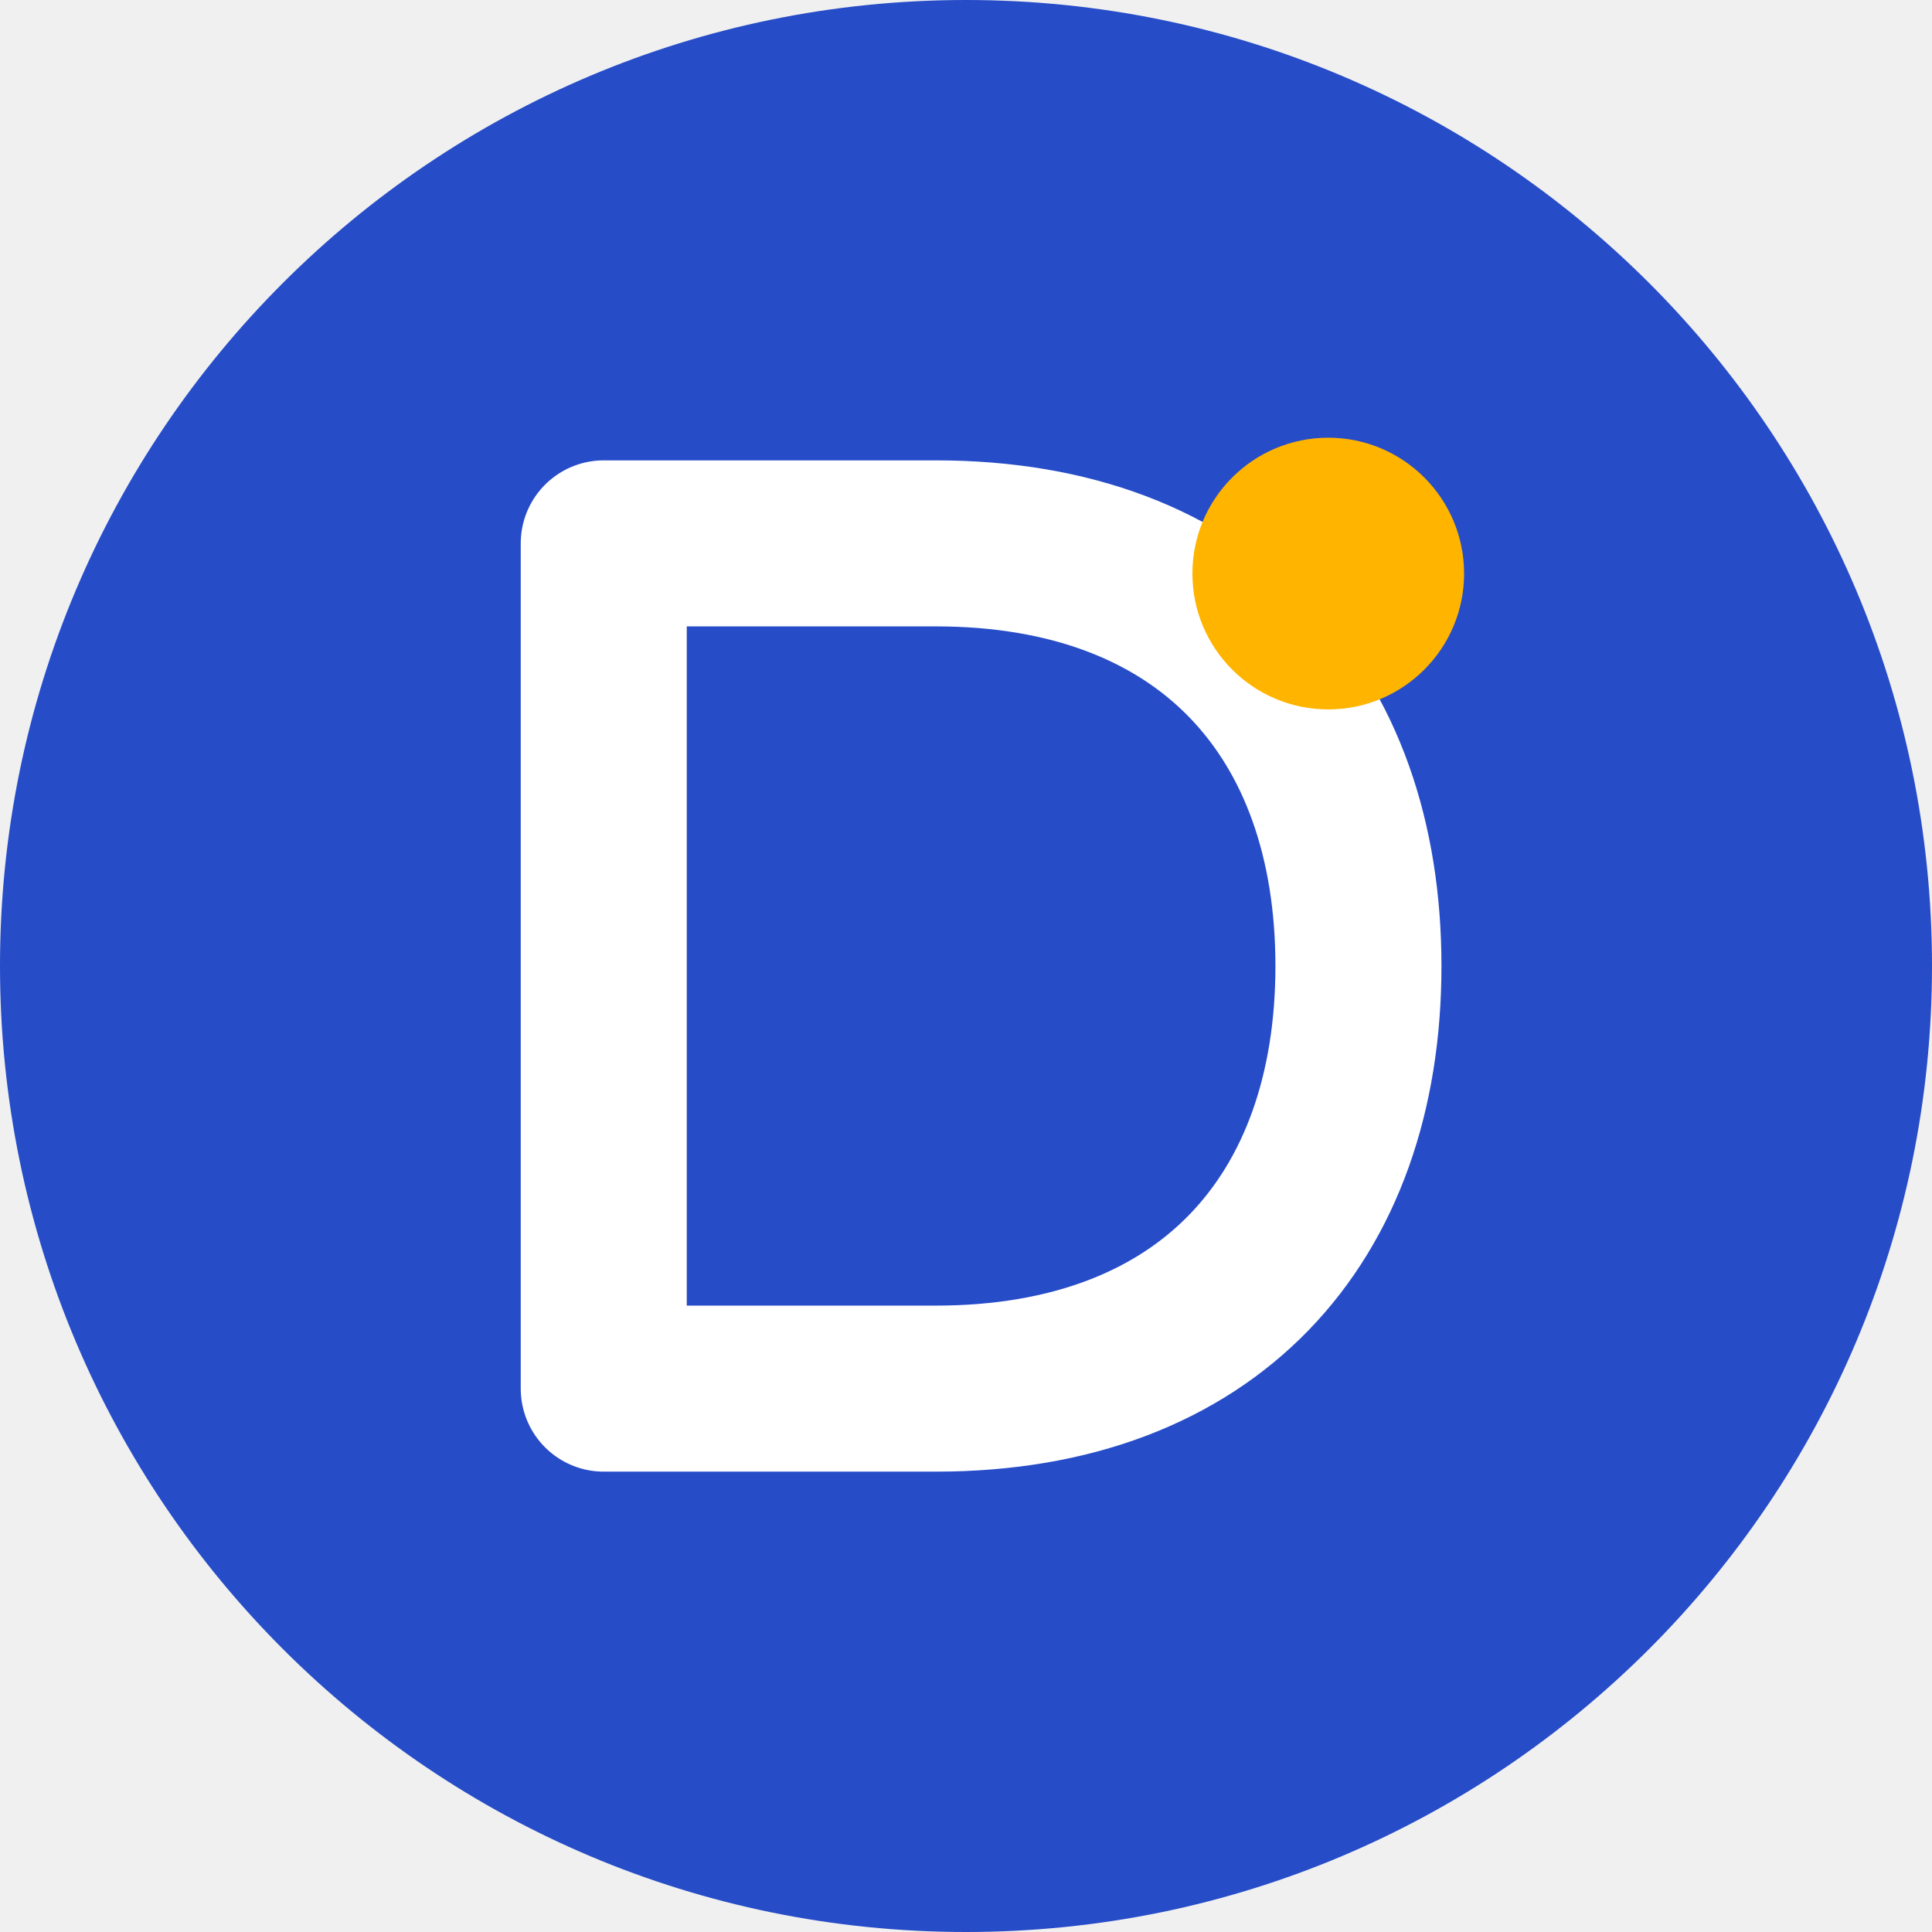
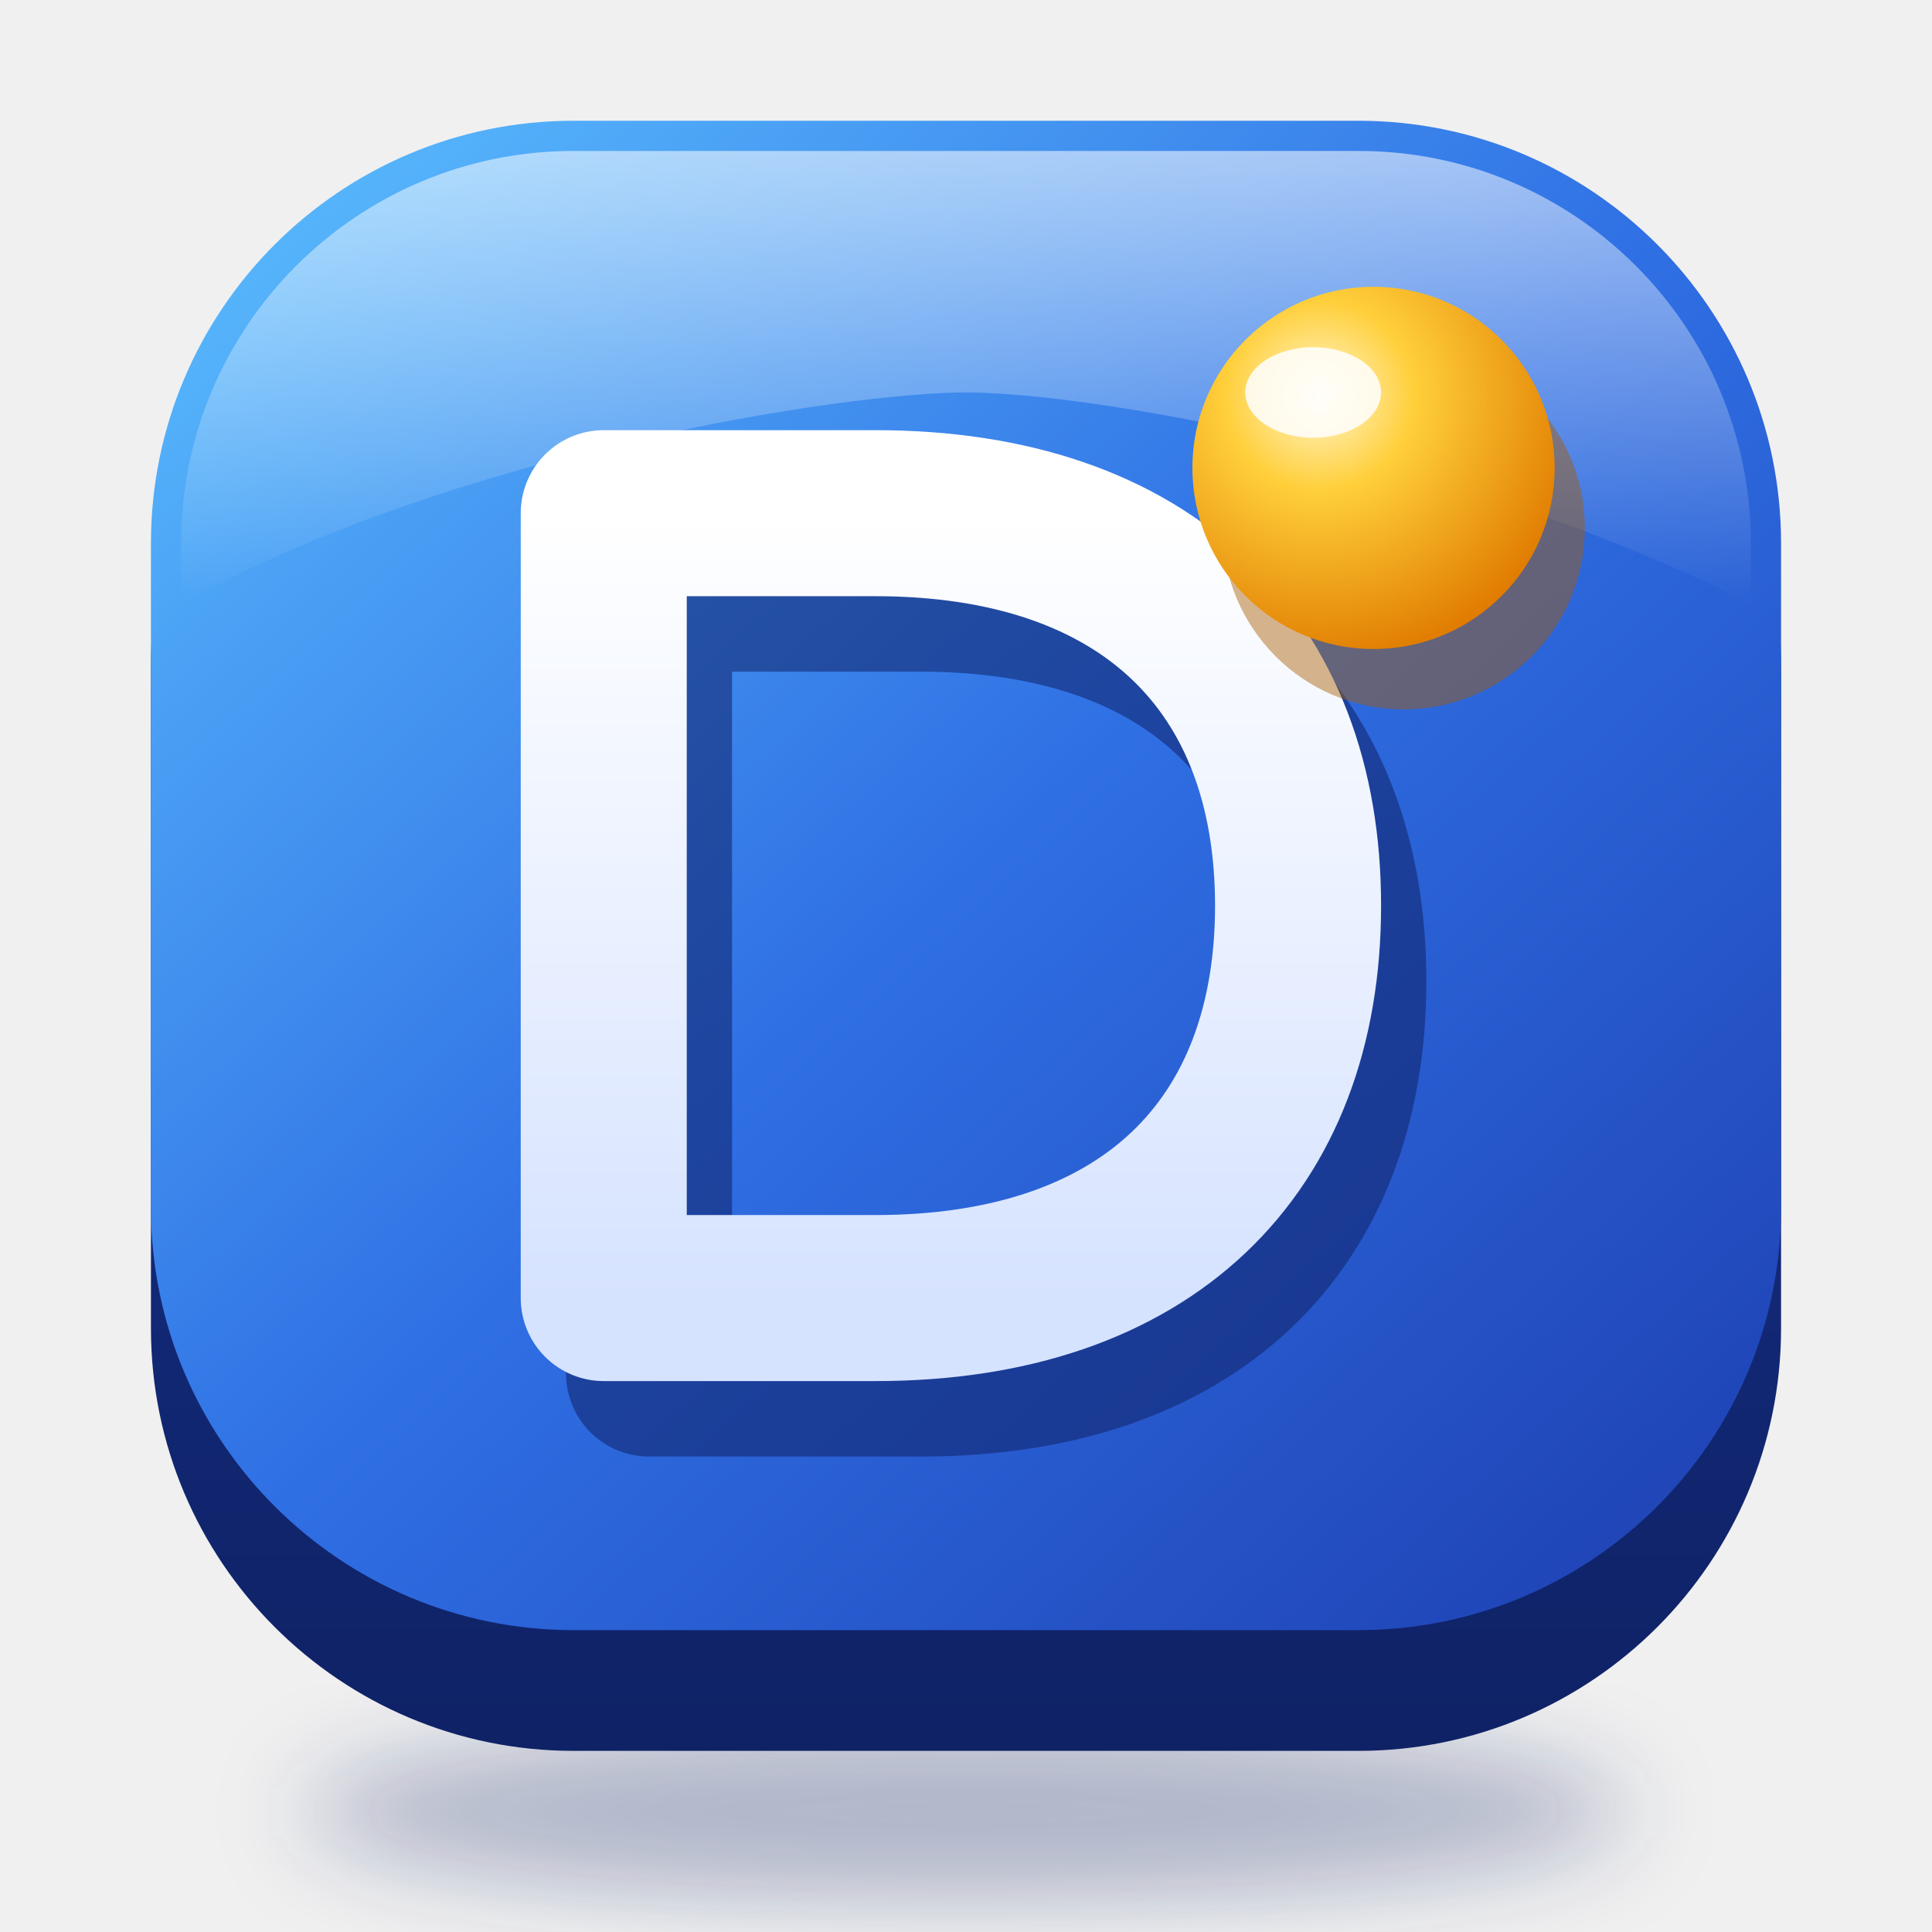
- <svg xmlns="http://www.w3.org/2000/svg" viewBox="0 0 64 64">
-   <circle cx="32" cy="32" r="32" fill="#264cc8" />
-   <path d="M20 18h11c9 0 14 5.6 14 14s-5 14-14 14H20z" fill="none" stroke="#fff" stroke-width="5.5" stroke-linejoin="round" />
-   <circle cx="44" cy="19" r="4.5" fill="#ffb400" />
+ <svg xmlns="http://www.w3.org/2000/svg" viewBox="0 0 128 128">
+   <defs>
+     <linearGradient id="face" x1="0" y1="0" x2="1" y2="1">
+       <stop offset="0" stop-color="#5cc0ff" />
+       <stop offset=".5" stop-color="#2f6fe4" />
+       <stop offset="1" stop-color="#1d3eb0" />
+     </linearGradient>
+     <linearGradient id="side" x1="0" y1="0" x2="0" y2="1">
+       <stop offset="0" stop-color="#1a3698" />
+       <stop offset="1" stop-color="#0f2266" />
+     </linearGradient>
+     <linearGradient id="gloss" x1="0" y1="0" x2="0" y2="1">
+       <stop offset="0" stop-color="#fff" stop-opacity=".55" />
+       <stop offset="1" stop-color="#fff" stop-opacity="0" />
+     </linearGradient>
+     <linearGradient id="letter" x1="0" y1="0" x2="0" y2="1">
+       <stop offset="0" stop-color="#ffffff" />
+       <stop offset="1" stop-color="#d6e3ff" />
+     </linearGradient>
+     <radialGradient id="ball" cx=".35" cy=".3" r=".75">
+       <stop offset="0" stop-color="#fff6cf" />
+       <stop offset=".35" stop-color="#ffcf3a" />
+       <stop offset="1" stop-color="#e07b00" />
+     </radialGradient>
+     <filter id="soft" x="-20%" y="-20%" width="140%" height="160%">
+       <feGaussianBlur stdDeviation="3" />
+     </filter>
+   </defs>
+   <ellipse cx="64" cy="120" rx="44" ry="6" fill="#0f2266" opacity=".28" filter="url(#soft)" />
+   <rect x="10" y="16" width="108" height="100" rx="28" fill="url(#side)" />
+   <rect x="10" y="8" width="108" height="100" rx="28" fill="url(#face)" />
+   <path d="M38 10h52a26 26 0 0 1 26 26v4C96 30 72 26 64 26S30 30 12 40v-4a26 26 0 0 1 26-26z" fill="url(#gloss)" />
+   <path d="M40 34h18c18 0 28 10 28 26s-10 26-28 26H40z" fill="none" stroke="#0f2266" stroke-opacity=".55" stroke-width="11" stroke-linejoin="round" transform="translate(3 5)" />
+   <path d="M40 34h18c18 0 28 10 28 26s-10 26-28 26H40z" fill="none" stroke="url(#letter)" stroke-width="11" stroke-linejoin="round" />
+   <circle cx="91" cy="31" r="12" fill="#a65a00" opacity=".45" transform="translate(2 4)" />
+   <circle cx="91" cy="31" r="12" fill="url(#ball)" />
+   <ellipse cx="87" cy="26" rx="4.5" ry="3" fill="#fff" opacity=".85" />
</svg>
